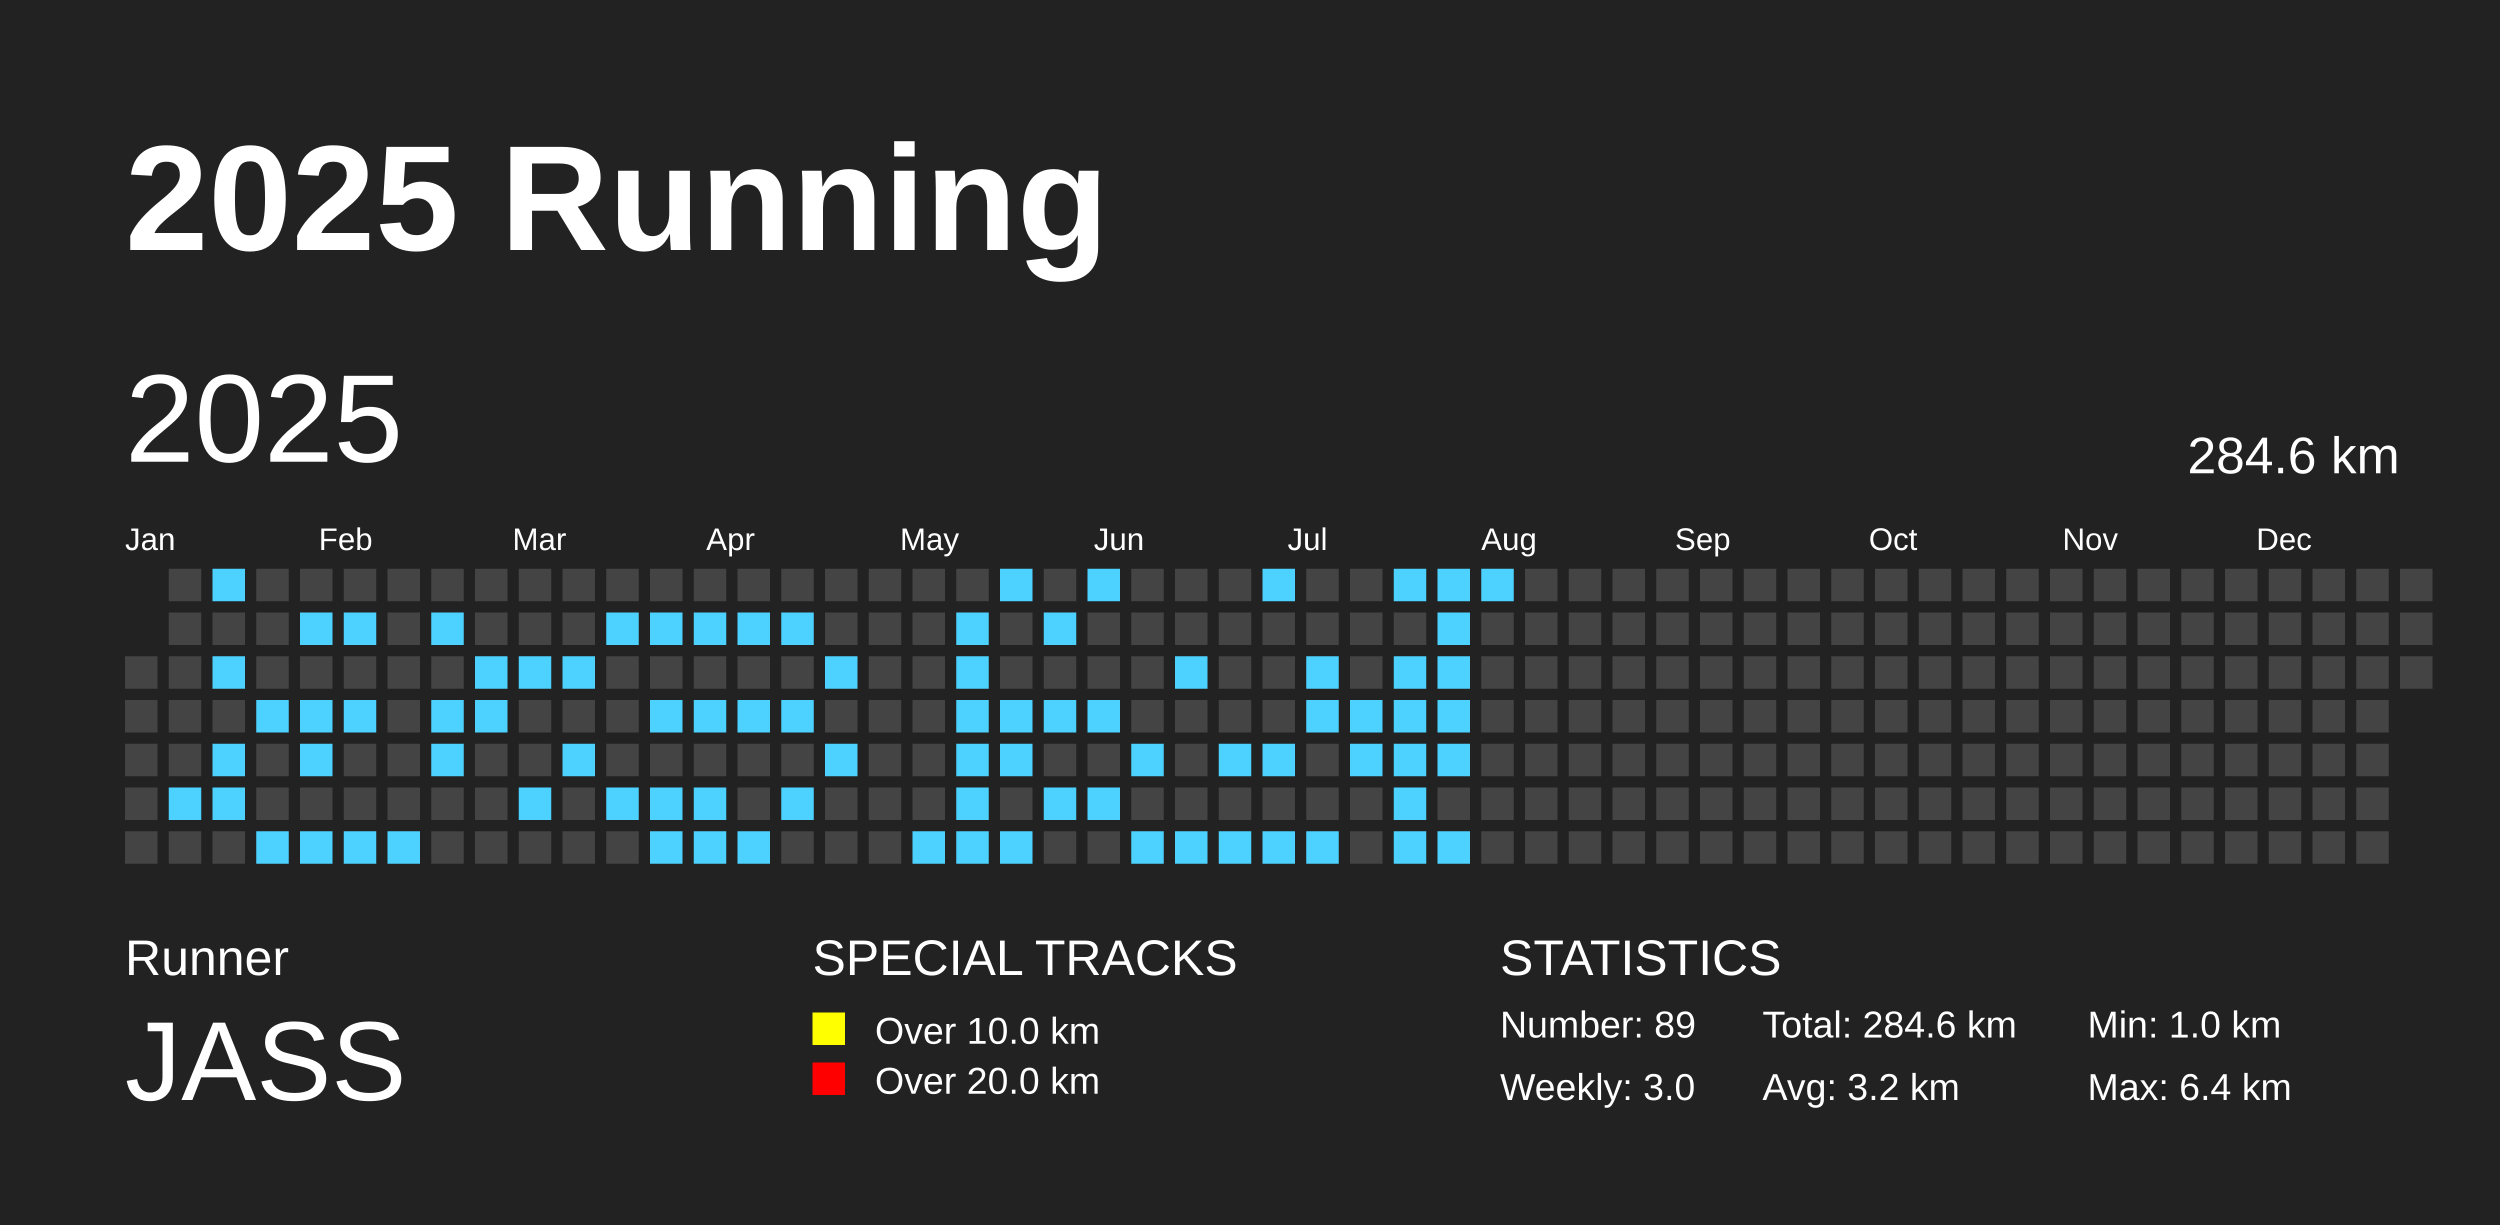
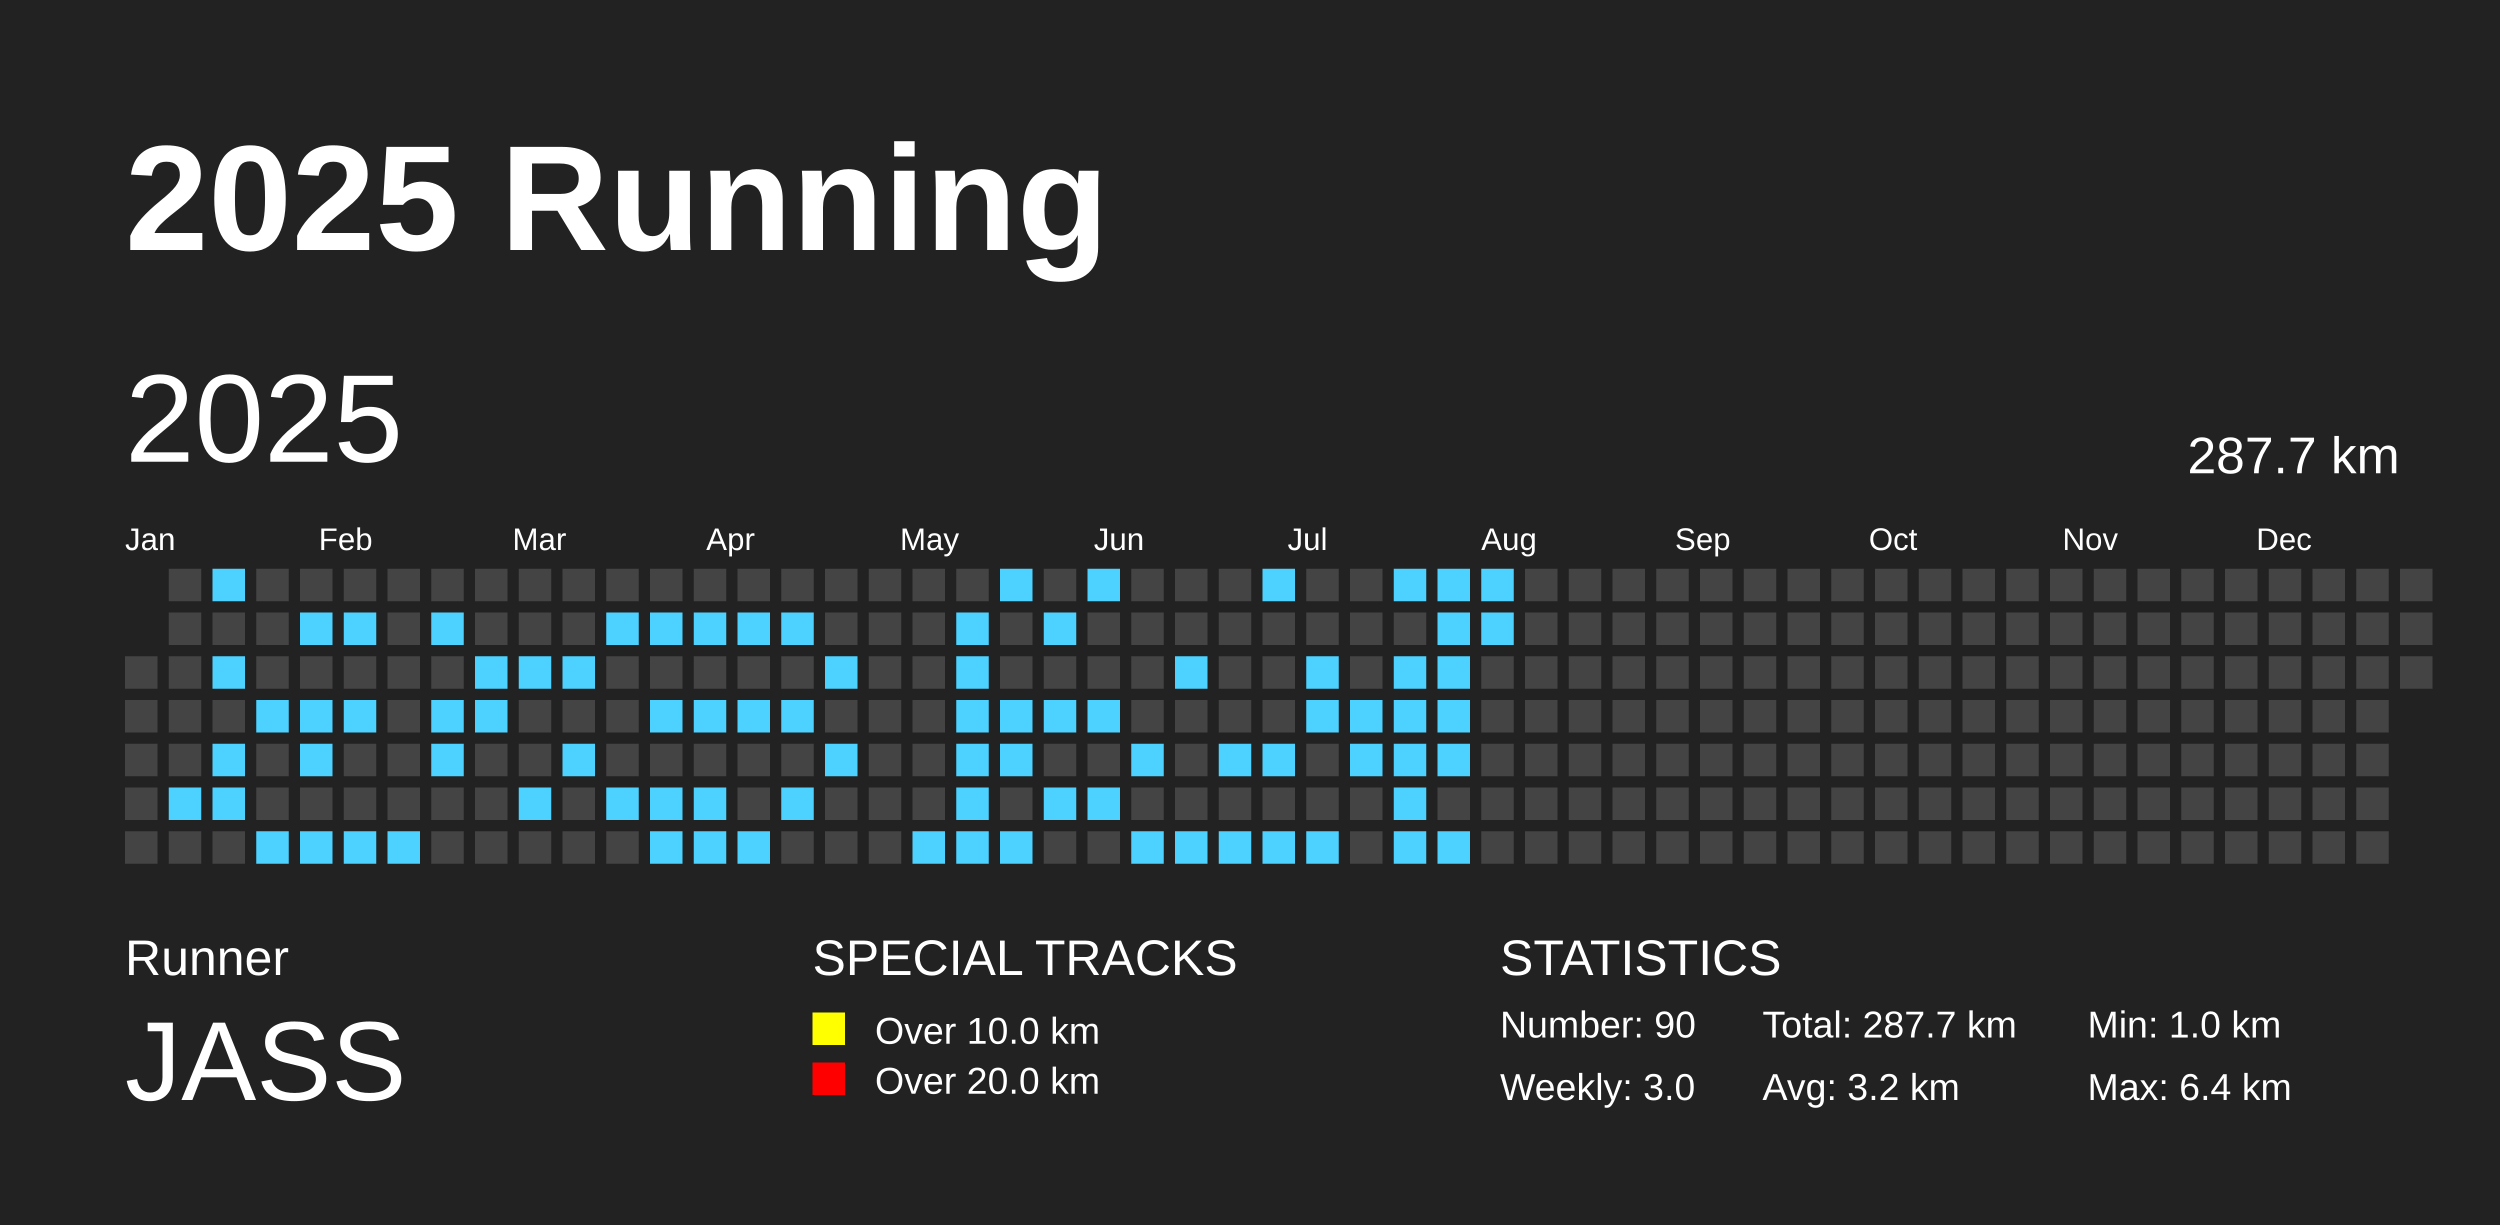
<svg xmlns="http://www.w3.org/2000/svg" baseProfile="full" height="98mm" version="1.1" viewBox="0,0,200,98" width="200mm">
  <defs />
  <rect fill="#222222" height="98" width="200" x="0" y="0" />
  <text fill="#FFFFFF" style="font-size:12px; font-family:Arial; font-weight:bold;" x="10" y="20">2025 Running</text>
  <text fill="#FFFFFF" style="font-size:4px; font-family:Arial" x="10" y="78">Runner</text>
  <text fill="#FFFFFF" style="font-size:9px; font-family:Arial" x="10" y="88">JASS</text>
  <text fill="#FFFFFF" style="font-size:4px; font-family:Arial" x="65" y="78">SPECIAL TRACKS</text>
  <rect fill="yellow" height="2.6" width="2.6" x="65" y="81" />
  <text fill="#FFFFFF" style="font-size:3px; font-family:Arial" x="70" y="83.5">Over 10.0 km</text>
  <rect fill="red" height="2.6" width="2.6" x="65" y="85" />
  <text fill="#FFFFFF" style="font-size:3px; font-family:Arial" x="70" y="87.5">Over 20.0 km</text>
  <text fill="#FFFFFF" style="font-size:4px; font-family:Arial" x="120" y="78">STATISTICS</text>
-   <text fill="#FFFFFF" style="font-size:3px; font-family:Arial" x="120" y="83">Number: 89</text>
+   <text fill="#FFFFFF" style="font-size:3px; font-family:Arial" x="120" y="83">Number: 90</text>
  <text fill="#FFFFFF" style="font-size:3px; font-family:Arial" x="120" y="88">Weekly: 3.0</text>
-   <text fill="#FFFFFF" style="font-size:3px; font-family:Arial" x="141" y="83">Total: 284.6 km</text>
+   <text fill="#FFFFFF" style="font-size:3px; font-family:Arial" x="141" y="83">Total: 287.7 km</text>
  <text fill="#FFFFFF" style="font-size:3px; font-family:Arial" x="141" y="88">Avg: 3.2 km</text>
  <text fill="#FFFFFF" style="font-size:3px; font-family:Arial" x="167" y="83">Min: 1.0 km</text>
  <text fill="#FFFFFF" style="font-size:3px; font-family:Arial" x="167" y="88">Max: 6.4 km</text>
  <text dominant-baseline="hanging" fill="#FFFFFF" style="font-size:10.0px; font-family:Arial;" x="10" y="30">2025</text>
-   <text dominant-baseline="hanging" fill="#FFFFFF" style="font-size:4.125px; font-family:Arial;" x="175" y="35">284.6 km</text>
+   <text dominant-baseline="hanging" fill="#FFFFFF" style="font-size:4.125px; font-family:Arial;" x="175" y="35">287.7 km</text>
  <text fill="#FFFFFF" style="font-size:2.5px; font-family:Arial" x="10.0" y="44">Jan</text>
  <text fill="#FFFFFF" style="font-size:2.5px; font-family:Arial" x="25.5" y="44">Feb</text>
  <text fill="#FFFFFF" style="font-size:2.5px; font-family:Arial" x="41.0" y="44">Mar</text>
  <text fill="#FFFFFF" style="font-size:2.5px; font-family:Arial" x="56.5" y="44">Apr</text>
  <text fill="#FFFFFF" style="font-size:2.5px; font-family:Arial" x="72.0" y="44">May</text>
  <text fill="#FFFFFF" style="font-size:2.5px; font-family:Arial" x="87.5" y="44">Jun</text>
  <text fill="#FFFFFF" style="font-size:2.5px; font-family:Arial" x="103.0" y="44">Jul</text>
  <text fill="#FFFFFF" style="font-size:2.5px; font-family:Arial" x="118.5" y="44">Aug</text>
  <text fill="#FFFFFF" style="font-size:2.5px; font-family:Arial" x="134.0" y="44">Sep</text>
  <text fill="#FFFFFF" style="font-size:2.5px; font-family:Arial" x="149.5" y="44">Oct</text>
  <text fill="#FFFFFF" style="font-size:2.5px; font-family:Arial" x="165.0" y="44">Nov</text>
  <text fill="#FFFFFF" style="font-size:2.5px; font-family:Arial" x="180.5" y="44">Dec</text>
  <rect fill="#444444" height="2.6" width="2.6" x="10.0" y="52.5" />
  <rect fill="#444444" height="2.6" width="2.6" x="10.0" y="56.0" />
  <rect fill="#444444" height="2.6" width="2.6" x="10.0" y="59.5" />
  <rect fill="#444444" height="2.6" width="2.6" x="10.0" y="63.0" />
  <rect fill="#444444" height="2.6" width="2.6" x="10.0" y="66.5" />
  <rect fill="#444444" height="2.6" width="2.6" x="13.5" y="45.5" />
  <rect fill="#444444" height="2.6" width="2.6" x="13.5" y="49.0" />
  <rect fill="#444444" height="2.6" width="2.6" x="13.5" y="52.5" />
  <rect fill="#444444" height="2.6" width="2.6" x="13.5" y="56.0" />
  <rect fill="#444444" height="2.6" width="2.6" x="13.5" y="59.5" />
  <rect fill="#4DD2FF" height="2.6" width="2.6" x="13.5" y="63.0" />
  <rect fill="#444444" height="2.6" width="2.6" x="13.5" y="66.5" />
  <rect fill="#4DD2FF" height="2.6" width="2.6" x="17.0" y="45.5" />
  <rect fill="#444444" height="2.6" width="2.6" x="17.0" y="49.0" />
  <rect fill="#4DD2FF" height="2.6" width="2.6" x="17.0" y="52.5" />
  <rect fill="#444444" height="2.6" width="2.6" x="17.0" y="56.0" />
  <rect fill="#4DD2FF" height="2.6" width="2.6" x="17.0" y="59.5" />
  <rect fill="#4DD2FF" height="2.6" width="2.6" x="17.0" y="63.0" />
  <rect fill="#444444" height="2.6" width="2.6" x="17.0" y="66.5" />
  <rect fill="#444444" height="2.6" width="2.6" x="20.5" y="45.5" />
  <rect fill="#444444" height="2.6" width="2.6" x="20.5" y="49.0" />
  <rect fill="#444444" height="2.6" width="2.6" x="20.5" y="52.5" />
  <rect fill="#4DD2FF" height="2.6" width="2.6" x="20.5" y="56.0" />
  <rect fill="#444444" height="2.6" width="2.6" x="20.5" y="59.5" />
  <rect fill="#444444" height="2.6" width="2.6" x="20.5" y="63.0" />
  <rect fill="#4DD2FF" height="2.6" width="2.6" x="20.5" y="66.5" />
  <rect fill="#444444" height="2.6" width="2.6" x="24.0" y="45.5" />
  <rect fill="#4DD2FF" height="2.6" width="2.6" x="24.0" y="49.0" />
  <rect fill="#444444" height="2.6" width="2.6" x="24.0" y="52.5" />
  <rect fill="#4DD2FF" height="2.6" width="2.6" x="24.0" y="56.0" />
  <rect fill="#4DD2FF" height="2.6" width="2.6" x="24.0" y="59.5" />
  <rect fill="#444444" height="2.6" width="2.6" x="24.0" y="63.0" />
  <rect fill="#4DD2FF" height="2.6" width="2.6" x="24.0" y="66.5" />
  <rect fill="#444444" height="2.6" width="2.6" x="27.5" y="45.5" />
  <rect fill="#4DD2FF" height="2.6" width="2.6" x="27.5" y="49.0" />
  <rect fill="#444444" height="2.6" width="2.6" x="27.5" y="52.5" />
  <rect fill="#4DD2FF" height="2.6" width="2.6" x="27.5" y="56.0" />
  <rect fill="#444444" height="2.6" width="2.6" x="27.5" y="59.5" />
  <rect fill="#444444" height="2.6" width="2.6" x="27.5" y="63.0" />
  <rect fill="#4DD2FF" height="2.6" width="2.6" x="27.5" y="66.5" />
  <rect fill="#444444" height="2.6" width="2.6" x="31.0" y="45.5" />
  <rect fill="#444444" height="2.6" width="2.6" x="31.0" y="49.0" />
  <rect fill="#444444" height="2.6" width="2.6" x="31.0" y="52.5" />
  <rect fill="#444444" height="2.6" width="2.6" x="31.0" y="56.0" />
  <rect fill="#444444" height="2.6" width="2.6" x="31.0" y="59.5" />
  <rect fill="#444444" height="2.6" width="2.6" x="31.0" y="63.0" />
  <rect fill="#4DD2FF" height="2.6" width="2.6" x="31.0" y="66.5" />
  <rect fill="#444444" height="2.6" width="2.6" x="34.5" y="45.5" />
  <rect fill="#4DD2FF" height="2.6" width="2.6" x="34.5" y="49.0" />
  <rect fill="#444444" height="2.6" width="2.6" x="34.5" y="52.5" />
  <rect fill="#4DD2FF" height="2.6" width="2.6" x="34.5" y="56.0" />
  <rect fill="#4DD2FF" height="2.6" width="2.6" x="34.5" y="59.5" />
  <rect fill="#444444" height="2.6" width="2.6" x="34.5" y="63.0" />
  <rect fill="#444444" height="2.6" width="2.6" x="34.5" y="66.5" />
  <rect fill="#444444" height="2.6" width="2.6" x="38.0" y="45.5" />
  <rect fill="#444444" height="2.6" width="2.6" x="38.0" y="49.0" />
  <rect fill="#4DD2FF" height="2.6" width="2.6" x="38.0" y="52.5" />
  <rect fill="#4DD2FF" height="2.6" width="2.6" x="38.0" y="56.0" />
  <rect fill="#444444" height="2.6" width="2.6" x="38.0" y="59.5" />
  <rect fill="#444444" height="2.6" width="2.6" x="38.0" y="63.0" />
  <rect fill="#444444" height="2.6" width="2.6" x="38.0" y="66.5" />
  <rect fill="#444444" height="2.6" width="2.6" x="41.5" y="45.5" />
  <rect fill="#444444" height="2.6" width="2.6" x="41.5" y="49.0" />
  <rect fill="#4DD2FF" height="2.6" width="2.6" x="41.5" y="52.5" />
  <rect fill="#444444" height="2.6" width="2.6" x="41.5" y="56.0" />
  <rect fill="#444444" height="2.6" width="2.6" x="41.5" y="59.5" />
  <rect fill="#4DD2FF" height="2.6" width="2.6" x="41.5" y="63.0" />
  <rect fill="#444444" height="2.6" width="2.6" x="41.5" y="66.5" />
  <rect fill="#444444" height="2.6" width="2.6" x="45.0" y="45.5" />
  <rect fill="#444444" height="2.6" width="2.6" x="45.0" y="49.0" />
  <rect fill="#4DD2FF" height="2.6" width="2.6" x="45.0" y="52.5" />
  <rect fill="#444444" height="2.6" width="2.6" x="45.0" y="56.0" />
  <rect fill="#4DD2FF" height="2.6" width="2.6" x="45.0" y="59.5" />
  <rect fill="#444444" height="2.6" width="2.6" x="45.0" y="63.0" />
  <rect fill="#444444" height="2.6" width="2.6" x="45.0" y="66.5" />
  <rect fill="#444444" height="2.6" width="2.6" x="48.5" y="45.5" />
  <rect fill="#4DD2FF" height="2.6" width="2.6" x="48.5" y="49.0" />
  <rect fill="#444444" height="2.6" width="2.6" x="48.5" y="52.5" />
  <rect fill="#444444" height="2.6" width="2.6" x="48.5" y="56.0" />
  <rect fill="#444444" height="2.6" width="2.6" x="48.5" y="59.5" />
  <rect fill="#4DD2FF" height="2.6" width="2.6" x="48.5" y="63.0" />
  <rect fill="#444444" height="2.6" width="2.6" x="48.5" y="66.5" />
  <rect fill="#444444" height="2.6" width="2.6" x="52.0" y="45.5" />
  <rect fill="#4DD2FF" height="2.6" width="2.6" x="52.0" y="49.0" />
  <rect fill="#444444" height="2.6" width="2.6" x="52.0" y="52.5" />
  <rect fill="#4DD2FF" height="2.6" width="2.6" x="52.0" y="56.0" />
  <rect fill="#444444" height="2.6" width="2.6" x="52.0" y="59.5" />
  <rect fill="#4DD2FF" height="2.6" width="2.6" x="52.0" y="63.0" />
  <rect fill="#4DD2FF" height="2.6" width="2.6" x="52.0" y="66.5" />
  <rect fill="#444444" height="2.6" width="2.6" x="55.5" y="45.5" />
  <rect fill="#4DD2FF" height="2.6" width="2.6" x="55.5" y="49.0" />
  <rect fill="#444444" height="2.6" width="2.6" x="55.5" y="52.5" />
  <rect fill="#4DD2FF" height="2.6" width="2.6" x="55.5" y="56.0" />
  <rect fill="#444444" height="2.6" width="2.6" x="55.5" y="59.5" />
  <rect fill="#4DD2FF" height="2.6" width="2.6" x="55.5" y="63.0" />
  <rect fill="#4DD2FF" height="2.6" width="2.6" x="55.5" y="66.5" />
  <rect fill="#444444" height="2.6" width="2.6" x="59.0" y="45.5" />
  <rect fill="#4DD2FF" height="2.6" width="2.6" x="59.0" y="49.0" />
  <rect fill="#444444" height="2.6" width="2.6" x="59.0" y="52.5" />
  <rect fill="#4DD2FF" height="2.6" width="2.6" x="59.0" y="56.0" />
  <rect fill="#444444" height="2.6" width="2.6" x="59.0" y="59.5" />
  <rect fill="#444444" height="2.6" width="2.6" x="59.0" y="63.0" />
  <rect fill="#4DD2FF" height="2.6" width="2.6" x="59.0" y="66.5" />
  <rect fill="#444444" height="2.6" width="2.6" x="62.5" y="45.5" />
  <rect fill="#4DD2FF" height="2.6" width="2.6" x="62.5" y="49.0" />
  <rect fill="#444444" height="2.6" width="2.6" x="62.5" y="52.5" />
  <rect fill="#4DD2FF" height="2.6" width="2.6" x="62.5" y="56.0" />
  <rect fill="#444444" height="2.6" width="2.6" x="62.5" y="59.5" />
  <rect fill="#4DD2FF" height="2.6" width="2.6" x="62.5" y="63.0" />
  <rect fill="#444444" height="2.6" width="2.6" x="62.5" y="66.5" />
  <rect fill="#444444" height="2.6" width="2.6" x="66.0" y="45.5" />
  <rect fill="#444444" height="2.6" width="2.6" x="66.0" y="49.0" />
  <rect fill="#4DD2FF" height="2.6" width="2.6" x="66.0" y="52.5" />
  <rect fill="#444444" height="2.6" width="2.6" x="66.0" y="56.0" />
  <rect fill="#4DD2FF" height="2.6" width="2.6" x="66.0" y="59.5" />
  <rect fill="#444444" height="2.6" width="2.6" x="66.0" y="63.0" />
  <rect fill="#444444" height="2.6" width="2.6" x="66.0" y="66.5" />
  <rect fill="#444444" height="2.6" width="2.6" x="69.5" y="45.5" />
  <rect fill="#444444" height="2.6" width="2.6" x="69.5" y="49.0" />
  <rect fill="#444444" height="2.6" width="2.6" x="69.5" y="52.5" />
  <rect fill="#444444" height="2.6" width="2.6" x="69.5" y="56.0" />
  <rect fill="#444444" height="2.6" width="2.6" x="69.5" y="59.5" />
  <rect fill="#444444" height="2.6" width="2.6" x="69.5" y="63.0" />
  <rect fill="#444444" height="2.6" width="2.6" x="69.5" y="66.5" />
  <rect fill="#444444" height="2.6" width="2.6" x="73.0" y="45.5" />
  <rect fill="#444444" height="2.6" width="2.6" x="73.0" y="49.0" />
  <rect fill="#444444" height="2.6" width="2.6" x="73.0" y="52.5" />
  <rect fill="#444444" height="2.6" width="2.6" x="73.0" y="56.0" />
  <rect fill="#444444" height="2.6" width="2.6" x="73.0" y="59.5" />
  <rect fill="#444444" height="2.6" width="2.6" x="73.0" y="63.0" />
  <rect fill="#4DD2FF" height="2.6" width="2.6" x="73.0" y="66.5" />
  <rect fill="#444444" height="2.6" width="2.6" x="76.5" y="45.5" />
  <rect fill="#4DD2FF" height="2.6" width="2.6" x="76.5" y="49.0" />
  <rect fill="#4DD2FF" height="2.6" width="2.6" x="76.5" y="52.5" />
  <rect fill="#4DD2FF" height="2.6" width="2.6" x="76.5" y="56.0" />
  <rect fill="#4DD2FF" height="2.6" width="2.6" x="76.5" y="59.5" />
  <rect fill="#4DD2FF" height="2.6" width="2.6" x="76.5" y="63.0" />
  <rect fill="#4DD2FF" height="2.6" width="2.6" x="76.5" y="66.5" />
  <rect fill="#4DD2FF" height="2.6" width="2.6" x="80.0" y="45.5" />
  <rect fill="#444444" height="2.6" width="2.6" x="80.0" y="49.0" />
  <rect fill="#444444" height="2.6" width="2.6" x="80.0" y="52.5" />
  <rect fill="#4DD2FF" height="2.6" width="2.6" x="80.0" y="56.0" />
  <rect fill="#4DD2FF" height="2.6" width="2.6" x="80.0" y="59.5" />
  <rect fill="#444444" height="2.6" width="2.6" x="80.0" y="63.0" />
  <rect fill="#4DD2FF" height="2.6" width="2.6" x="80.0" y="66.5" />
  <rect fill="#444444" height="2.6" width="2.6" x="83.5" y="45.5" />
  <rect fill="#4DD2FF" height="2.6" width="2.6" x="83.5" y="49.0" />
  <rect fill="#444444" height="2.6" width="2.6" x="83.5" y="52.5" />
  <rect fill="#4DD2FF" height="2.6" width="2.6" x="83.5" y="56.0" />
  <rect fill="#444444" height="2.6" width="2.6" x="83.5" y="59.5" />
  <rect fill="#4DD2FF" height="2.6" width="2.6" x="83.5" y="63.0" />
  <rect fill="#444444" height="2.6" width="2.6" x="83.5" y="66.5" />
  <rect fill="#4DD2FF" height="2.6" width="2.6" x="87.0" y="45.5" />
  <rect fill="#444444" height="2.6" width="2.6" x="87.0" y="49.0" />
  <rect fill="#444444" height="2.6" width="2.6" x="87.0" y="52.5" />
  <rect fill="#4DD2FF" height="2.6" width="2.6" x="87.0" y="56.0" />
  <rect fill="#444444" height="2.6" width="2.6" x="87.0" y="59.5" />
  <rect fill="#4DD2FF" height="2.6" width="2.6" x="87.0" y="63.0" />
  <rect fill="#444444" height="2.6" width="2.6" x="87.0" y="66.5" />
  <rect fill="#444444" height="2.6" width="2.6" x="90.5" y="45.5" />
  <rect fill="#444444" height="2.6" width="2.6" x="90.5" y="49.0" />
  <rect fill="#444444" height="2.6" width="2.6" x="90.5" y="52.5" />
  <rect fill="#444444" height="2.6" width="2.6" x="90.5" y="56.0" />
  <rect fill="#4DD2FF" height="2.6" width="2.6" x="90.5" y="59.5" />
  <rect fill="#444444" height="2.6" width="2.6" x="90.5" y="63.0" />
  <rect fill="#4DD2FF" height="2.6" width="2.6" x="90.5" y="66.5" />
  <rect fill="#444444" height="2.6" width="2.6" x="94.0" y="45.5" />
  <rect fill="#444444" height="2.6" width="2.6" x="94.0" y="49.0" />
  <rect fill="#4DD2FF" height="2.6" width="2.6" x="94.0" y="52.5" />
  <rect fill="#444444" height="2.6" width="2.6" x="94.0" y="56.0" />
  <rect fill="#444444" height="2.6" width="2.6" x="94.0" y="59.5" />
  <rect fill="#444444" height="2.6" width="2.6" x="94.0" y="63.0" />
  <rect fill="#4DD2FF" height="2.6" width="2.6" x="94.0" y="66.5" />
  <rect fill="#444444" height="2.6" width="2.6" x="97.5" y="45.5" />
  <rect fill="#444444" height="2.6" width="2.6" x="97.5" y="49.0" />
  <rect fill="#444444" height="2.6" width="2.6" x="97.5" y="52.5" />
  <rect fill="#444444" height="2.6" width="2.6" x="97.5" y="56.0" />
  <rect fill="#4DD2FF" height="2.6" width="2.6" x="97.5" y="59.5" />
  <rect fill="#444444" height="2.6" width="2.6" x="97.5" y="63.0" />
  <rect fill="#4DD2FF" height="2.6" width="2.6" x="97.5" y="66.5" />
  <rect fill="#4DD2FF" height="2.6" width="2.6" x="101.0" y="45.5" />
  <rect fill="#444444" height="2.6" width="2.6" x="101.0" y="49.0" />
  <rect fill="#444444" height="2.6" width="2.6" x="101.0" y="52.5" />
  <rect fill="#444444" height="2.6" width="2.6" x="101.0" y="56.0" />
  <rect fill="#4DD2FF" height="2.6" width="2.6" x="101.0" y="59.5" />
  <rect fill="#444444" height="2.6" width="2.6" x="101.0" y="63.0" />
  <rect fill="#4DD2FF" height="2.6" width="2.6" x="101.0" y="66.5" />
  <rect fill="#444444" height="2.6" width="2.6" x="104.5" y="45.5" />
  <rect fill="#444444" height="2.6" width="2.6" x="104.5" y="49.0" />
  <rect fill="#4DD2FF" height="2.6" width="2.6" x="104.5" y="52.5" />
  <rect fill="#4DD2FF" height="2.6" width="2.6" x="104.5" y="56.0" />
  <rect fill="#444444" height="2.6" width="2.6" x="104.5" y="59.5" />
  <rect fill="#444444" height="2.6" width="2.6" x="104.5" y="63.0" />
  <rect fill="#4DD2FF" height="2.6" width="2.6" x="104.5" y="66.5" />
  <rect fill="#444444" height="2.6" width="2.6" x="108.0" y="45.5" />
  <rect fill="#444444" height="2.6" width="2.6" x="108.0" y="49.0" />
  <rect fill="#444444" height="2.6" width="2.6" x="108.0" y="52.5" />
  <rect fill="#4DD2FF" height="2.6" width="2.6" x="108.0" y="56.0" />
  <rect fill="#4DD2FF" height="2.6" width="2.6" x="108.0" y="59.5" />
  <rect fill="#444444" height="2.6" width="2.6" x="108.0" y="63.0" />
  <rect fill="#444444" height="2.6" width="2.6" x="108.0" y="66.5" />
  <rect fill="#4DD2FF" height="2.6" width="2.6" x="111.5" y="45.5" />
  <rect fill="#444444" height="2.6" width="2.6" x="111.5" y="49.0" />
  <rect fill="#4DD2FF" height="2.6" width="2.6" x="111.5" y="52.5" />
  <rect fill="#4DD2FF" height="2.6" width="2.6" x="111.5" y="56.0" />
  <rect fill="#4DD2FF" height="2.6" width="2.6" x="111.5" y="59.5" />
  <rect fill="#4DD2FF" height="2.6" width="2.6" x="111.5" y="63.0" />
  <rect fill="#4DD2FF" height="2.6" width="2.6" x="111.5" y="66.5" />
  <rect fill="#4DD2FF" height="2.6" width="2.6" x="115.0" y="45.5" />
  <rect fill="#4DD2FF" height="2.6" width="2.6" x="115.0" y="49.0" />
  <rect fill="#4DD2FF" height="2.6" width="2.6" x="115.0" y="52.5" />
  <rect fill="#4DD2FF" height="2.6" width="2.6" x="115.0" y="56.0" />
  <rect fill="#4DD2FF" height="2.6" width="2.6" x="115.0" y="59.5" />
  <rect fill="#444444" height="2.6" width="2.6" x="115.0" y="63.0" />
  <rect fill="#4DD2FF" height="2.6" width="2.6" x="115.0" y="66.5" />
  <rect fill="#4DD2FF" height="2.6" width="2.6" x="118.5" y="45.5" />
-   <rect fill="#444444" height="2.6" width="2.6" x="118.5" y="49.0" />
+   <rect fill="#4DD2FF" height="2.6" width="2.6" x="118.5" y="49.0" />
  <rect fill="#444444" height="2.6" width="2.6" x="118.5" y="52.5" />
  <rect fill="#444444" height="2.6" width="2.6" x="118.5" y="56.0" />
  <rect fill="#444444" height="2.6" width="2.6" x="118.5" y="59.5" />
  <rect fill="#444444" height="2.6" width="2.6" x="118.5" y="63.0" />
  <rect fill="#444444" height="2.6" width="2.6" x="118.5" y="66.5" />
  <rect fill="#444444" height="2.6" width="2.6" x="122.0" y="45.5" />
  <rect fill="#444444" height="2.6" width="2.6" x="122.0" y="49.0" />
  <rect fill="#444444" height="2.6" width="2.6" x="122.0" y="52.5" />
  <rect fill="#444444" height="2.6" width="2.6" x="122.0" y="56.0" />
  <rect fill="#444444" height="2.6" width="2.6" x="122.0" y="59.5" />
  <rect fill="#444444" height="2.6" width="2.6" x="122.0" y="63.0" />
  <rect fill="#444444" height="2.6" width="2.6" x="122.0" y="66.5" />
  <rect fill="#444444" height="2.6" width="2.6" x="125.5" y="45.5" />
  <rect fill="#444444" height="2.6" width="2.6" x="125.5" y="49.0" />
  <rect fill="#444444" height="2.6" width="2.6" x="125.5" y="52.5" />
  <rect fill="#444444" height="2.6" width="2.6" x="125.5" y="56.0" />
  <rect fill="#444444" height="2.6" width="2.6" x="125.5" y="59.5" />
  <rect fill="#444444" height="2.6" width="2.6" x="125.5" y="63.0" />
  <rect fill="#444444" height="2.6" width="2.6" x="125.5" y="66.5" />
  <rect fill="#444444" height="2.6" width="2.6" x="129.0" y="45.5" />
  <rect fill="#444444" height="2.6" width="2.6" x="129.0" y="49.0" />
  <rect fill="#444444" height="2.6" width="2.6" x="129.0" y="52.5" />
  <rect fill="#444444" height="2.6" width="2.6" x="129.0" y="56.0" />
  <rect fill="#444444" height="2.6" width="2.6" x="129.0" y="59.5" />
  <rect fill="#444444" height="2.6" width="2.6" x="129.0" y="63.0" />
  <rect fill="#444444" height="2.6" width="2.6" x="129.0" y="66.5" />
  <rect fill="#444444" height="2.6" width="2.6" x="132.5" y="45.5" />
  <rect fill="#444444" height="2.6" width="2.6" x="132.5" y="49.0" />
  <rect fill="#444444" height="2.6" width="2.6" x="132.5" y="52.5" />
  <rect fill="#444444" height="2.6" width="2.6" x="132.5" y="56.0" />
  <rect fill="#444444" height="2.6" width="2.6" x="132.5" y="59.5" />
  <rect fill="#444444" height="2.6" width="2.6" x="132.5" y="63.0" />
  <rect fill="#444444" height="2.6" width="2.6" x="132.5" y="66.5" />
  <rect fill="#444444" height="2.6" width="2.6" x="136.0" y="45.5" />
  <rect fill="#444444" height="2.6" width="2.6" x="136.0" y="49.0" />
  <rect fill="#444444" height="2.6" width="2.6" x="136.0" y="52.5" />
  <rect fill="#444444" height="2.6" width="2.6" x="136.0" y="56.0" />
  <rect fill="#444444" height="2.6" width="2.6" x="136.0" y="59.5" />
  <rect fill="#444444" height="2.6" width="2.6" x="136.0" y="63.0" />
  <rect fill="#444444" height="2.6" width="2.6" x="136.0" y="66.5" />
  <rect fill="#444444" height="2.6" width="2.6" x="139.5" y="45.5" />
  <rect fill="#444444" height="2.6" width="2.6" x="139.5" y="49.0" />
  <rect fill="#444444" height="2.6" width="2.6" x="139.5" y="52.5" />
  <rect fill="#444444" height="2.6" width="2.6" x="139.5" y="56.0" />
  <rect fill="#444444" height="2.6" width="2.6" x="139.5" y="59.5" />
  <rect fill="#444444" height="2.6" width="2.6" x="139.5" y="63.0" />
  <rect fill="#444444" height="2.6" width="2.6" x="139.5" y="66.5" />
  <rect fill="#444444" height="2.6" width="2.6" x="143.0" y="45.5" />
  <rect fill="#444444" height="2.6" width="2.6" x="143.0" y="49.0" />
  <rect fill="#444444" height="2.6" width="2.6" x="143.0" y="52.5" />
  <rect fill="#444444" height="2.6" width="2.6" x="143.0" y="56.0" />
  <rect fill="#444444" height="2.6" width="2.6" x="143.0" y="59.5" />
  <rect fill="#444444" height="2.6" width="2.6" x="143.0" y="63.0" />
  <rect fill="#444444" height="2.6" width="2.6" x="143.0" y="66.5" />
  <rect fill="#444444" height="2.6" width="2.6" x="146.5" y="45.5" />
  <rect fill="#444444" height="2.6" width="2.6" x="146.5" y="49.0" />
  <rect fill="#444444" height="2.6" width="2.6" x="146.5" y="52.5" />
  <rect fill="#444444" height="2.6" width="2.6" x="146.5" y="56.0" />
  <rect fill="#444444" height="2.6" width="2.6" x="146.5" y="59.5" />
  <rect fill="#444444" height="2.6" width="2.6" x="146.5" y="63.0" />
  <rect fill="#444444" height="2.6" width="2.6" x="146.5" y="66.5" />
  <rect fill="#444444" height="2.6" width="2.6" x="150.0" y="45.5" />
  <rect fill="#444444" height="2.6" width="2.6" x="150.0" y="49.0" />
  <rect fill="#444444" height="2.6" width="2.6" x="150.0" y="52.5" />
  <rect fill="#444444" height="2.6" width="2.6" x="150.0" y="56.0" />
  <rect fill="#444444" height="2.6" width="2.6" x="150.0" y="59.5" />
  <rect fill="#444444" height="2.6" width="2.6" x="150.0" y="63.0" />
  <rect fill="#444444" height="2.6" width="2.6" x="150.0" y="66.5" />
  <rect fill="#444444" height="2.6" width="2.6" x="153.5" y="45.5" />
  <rect fill="#444444" height="2.6" width="2.6" x="153.5" y="49.0" />
  <rect fill="#444444" height="2.6" width="2.6" x="153.5" y="52.5" />
  <rect fill="#444444" height="2.6" width="2.6" x="153.5" y="56.0" />
  <rect fill="#444444" height="2.6" width="2.6" x="153.5" y="59.5" />
  <rect fill="#444444" height="2.6" width="2.6" x="153.5" y="63.0" />
  <rect fill="#444444" height="2.6" width="2.6" x="153.5" y="66.5" />
  <rect fill="#444444" height="2.6" width="2.6" x="157.0" y="45.5" />
  <rect fill="#444444" height="2.6" width="2.6" x="157.0" y="49.0" />
  <rect fill="#444444" height="2.6" width="2.6" x="157.0" y="52.5" />
  <rect fill="#444444" height="2.6" width="2.6" x="157.0" y="56.0" />
  <rect fill="#444444" height="2.6" width="2.6" x="157.0" y="59.5" />
  <rect fill="#444444" height="2.6" width="2.6" x="157.0" y="63.0" />
  <rect fill="#444444" height="2.6" width="2.6" x="157.0" y="66.5" />
  <rect fill="#444444" height="2.6" width="2.6" x="160.5" y="45.5" />
  <rect fill="#444444" height="2.6" width="2.6" x="160.5" y="49.0" />
  <rect fill="#444444" height="2.6" width="2.6" x="160.5" y="52.5" />
  <rect fill="#444444" height="2.6" width="2.6" x="160.5" y="56.0" />
  <rect fill="#444444" height="2.6" width="2.6" x="160.5" y="59.5" />
  <rect fill="#444444" height="2.6" width="2.6" x="160.5" y="63.0" />
  <rect fill="#444444" height="2.6" width="2.6" x="160.5" y="66.5" />
  <rect fill="#444444" height="2.6" width="2.6" x="164.0" y="45.5" />
  <rect fill="#444444" height="2.6" width="2.6" x="164.0" y="49.0" />
  <rect fill="#444444" height="2.6" width="2.6" x="164.0" y="52.5" />
  <rect fill="#444444" height="2.6" width="2.6" x="164.0" y="56.0" />
  <rect fill="#444444" height="2.6" width="2.6" x="164.0" y="59.5" />
  <rect fill="#444444" height="2.6" width="2.6" x="164.0" y="63.0" />
  <rect fill="#444444" height="2.6" width="2.6" x="164.0" y="66.5" />
  <rect fill="#444444" height="2.6" width="2.6" x="167.5" y="45.5" />
  <rect fill="#444444" height="2.6" width="2.6" x="167.5" y="49.0" />
  <rect fill="#444444" height="2.6" width="2.6" x="167.5" y="52.5" />
  <rect fill="#444444" height="2.6" width="2.6" x="167.5" y="56.0" />
  <rect fill="#444444" height="2.6" width="2.6" x="167.5" y="59.5" />
  <rect fill="#444444" height="2.6" width="2.6" x="167.5" y="63.0" />
  <rect fill="#444444" height="2.6" width="2.6" x="167.5" y="66.5" />
  <rect fill="#444444" height="2.6" width="2.6" x="171.0" y="45.5" />
  <rect fill="#444444" height="2.6" width="2.6" x="171.0" y="49.0" />
  <rect fill="#444444" height="2.6" width="2.6" x="171.0" y="52.5" />
  <rect fill="#444444" height="2.6" width="2.6" x="171.0" y="56.0" />
  <rect fill="#444444" height="2.6" width="2.6" x="171.0" y="59.5" />
  <rect fill="#444444" height="2.6" width="2.6" x="171.0" y="63.0" />
  <rect fill="#444444" height="2.6" width="2.6" x="171.0" y="66.5" />
  <rect fill="#444444" height="2.6" width="2.6" x="174.5" y="45.5" />
  <rect fill="#444444" height="2.6" width="2.6" x="174.5" y="49.0" />
  <rect fill="#444444" height="2.6" width="2.6" x="174.5" y="52.5" />
  <rect fill="#444444" height="2.6" width="2.6" x="174.5" y="56.0" />
  <rect fill="#444444" height="2.6" width="2.6" x="174.5" y="59.5" />
  <rect fill="#444444" height="2.6" width="2.6" x="174.5" y="63.0" />
  <rect fill="#444444" height="2.6" width="2.6" x="174.5" y="66.5" />
  <rect fill="#444444" height="2.6" width="2.6" x="178.0" y="45.5" />
  <rect fill="#444444" height="2.6" width="2.6" x="178.0" y="49.0" />
  <rect fill="#444444" height="2.6" width="2.6" x="178.0" y="52.5" />
  <rect fill="#444444" height="2.6" width="2.6" x="178.0" y="56.0" />
  <rect fill="#444444" height="2.6" width="2.6" x="178.0" y="59.5" />
  <rect fill="#444444" height="2.6" width="2.6" x="178.0" y="63.0" />
  <rect fill="#444444" height="2.6" width="2.6" x="178.0" y="66.5" />
  <rect fill="#444444" height="2.6" width="2.6" x="181.5" y="45.5" />
  <rect fill="#444444" height="2.6" width="2.6" x="181.5" y="49.0" />
  <rect fill="#444444" height="2.6" width="2.6" x="181.5" y="52.5" />
  <rect fill="#444444" height="2.6" width="2.6" x="181.5" y="56.0" />
  <rect fill="#444444" height="2.6" width="2.6" x="181.5" y="59.5" />
  <rect fill="#444444" height="2.6" width="2.6" x="181.5" y="63.0" />
  <rect fill="#444444" height="2.6" width="2.6" x="181.5" y="66.5" />
  <rect fill="#444444" height="2.6" width="2.6" x="185.0" y="45.5" />
  <rect fill="#444444" height="2.6" width="2.6" x="185.0" y="49.0" />
  <rect fill="#444444" height="2.6" width="2.6" x="185.0" y="52.5" />
  <rect fill="#444444" height="2.6" width="2.6" x="185.0" y="56.0" />
  <rect fill="#444444" height="2.6" width="2.6" x="185.0" y="59.5" />
  <rect fill="#444444" height="2.6" width="2.6" x="185.0" y="63.0" />
  <rect fill="#444444" height="2.6" width="2.6" x="185.0" y="66.5" />
  <rect fill="#444444" height="2.6" width="2.6" x="188.5" y="45.5" />
  <rect fill="#444444" height="2.6" width="2.6" x="188.5" y="49.0" />
  <rect fill="#444444" height="2.6" width="2.6" x="188.5" y="52.5" />
  <rect fill="#444444" height="2.6" width="2.6" x="188.5" y="56.0" />
  <rect fill="#444444" height="2.6" width="2.6" x="188.5" y="59.5" />
  <rect fill="#444444" height="2.6" width="2.6" x="188.5" y="63.0" />
  <rect fill="#444444" height="2.6" width="2.6" x="188.5" y="66.5" />
  <rect fill="#444444" height="2.6" width="2.6" x="192.0" y="45.5" />
  <rect fill="#444444" height="2.6" width="2.6" x="192.0" y="49.0" />
  <rect fill="#444444" height="2.6" width="2.6" x="192.0" y="52.5" />
</svg>
